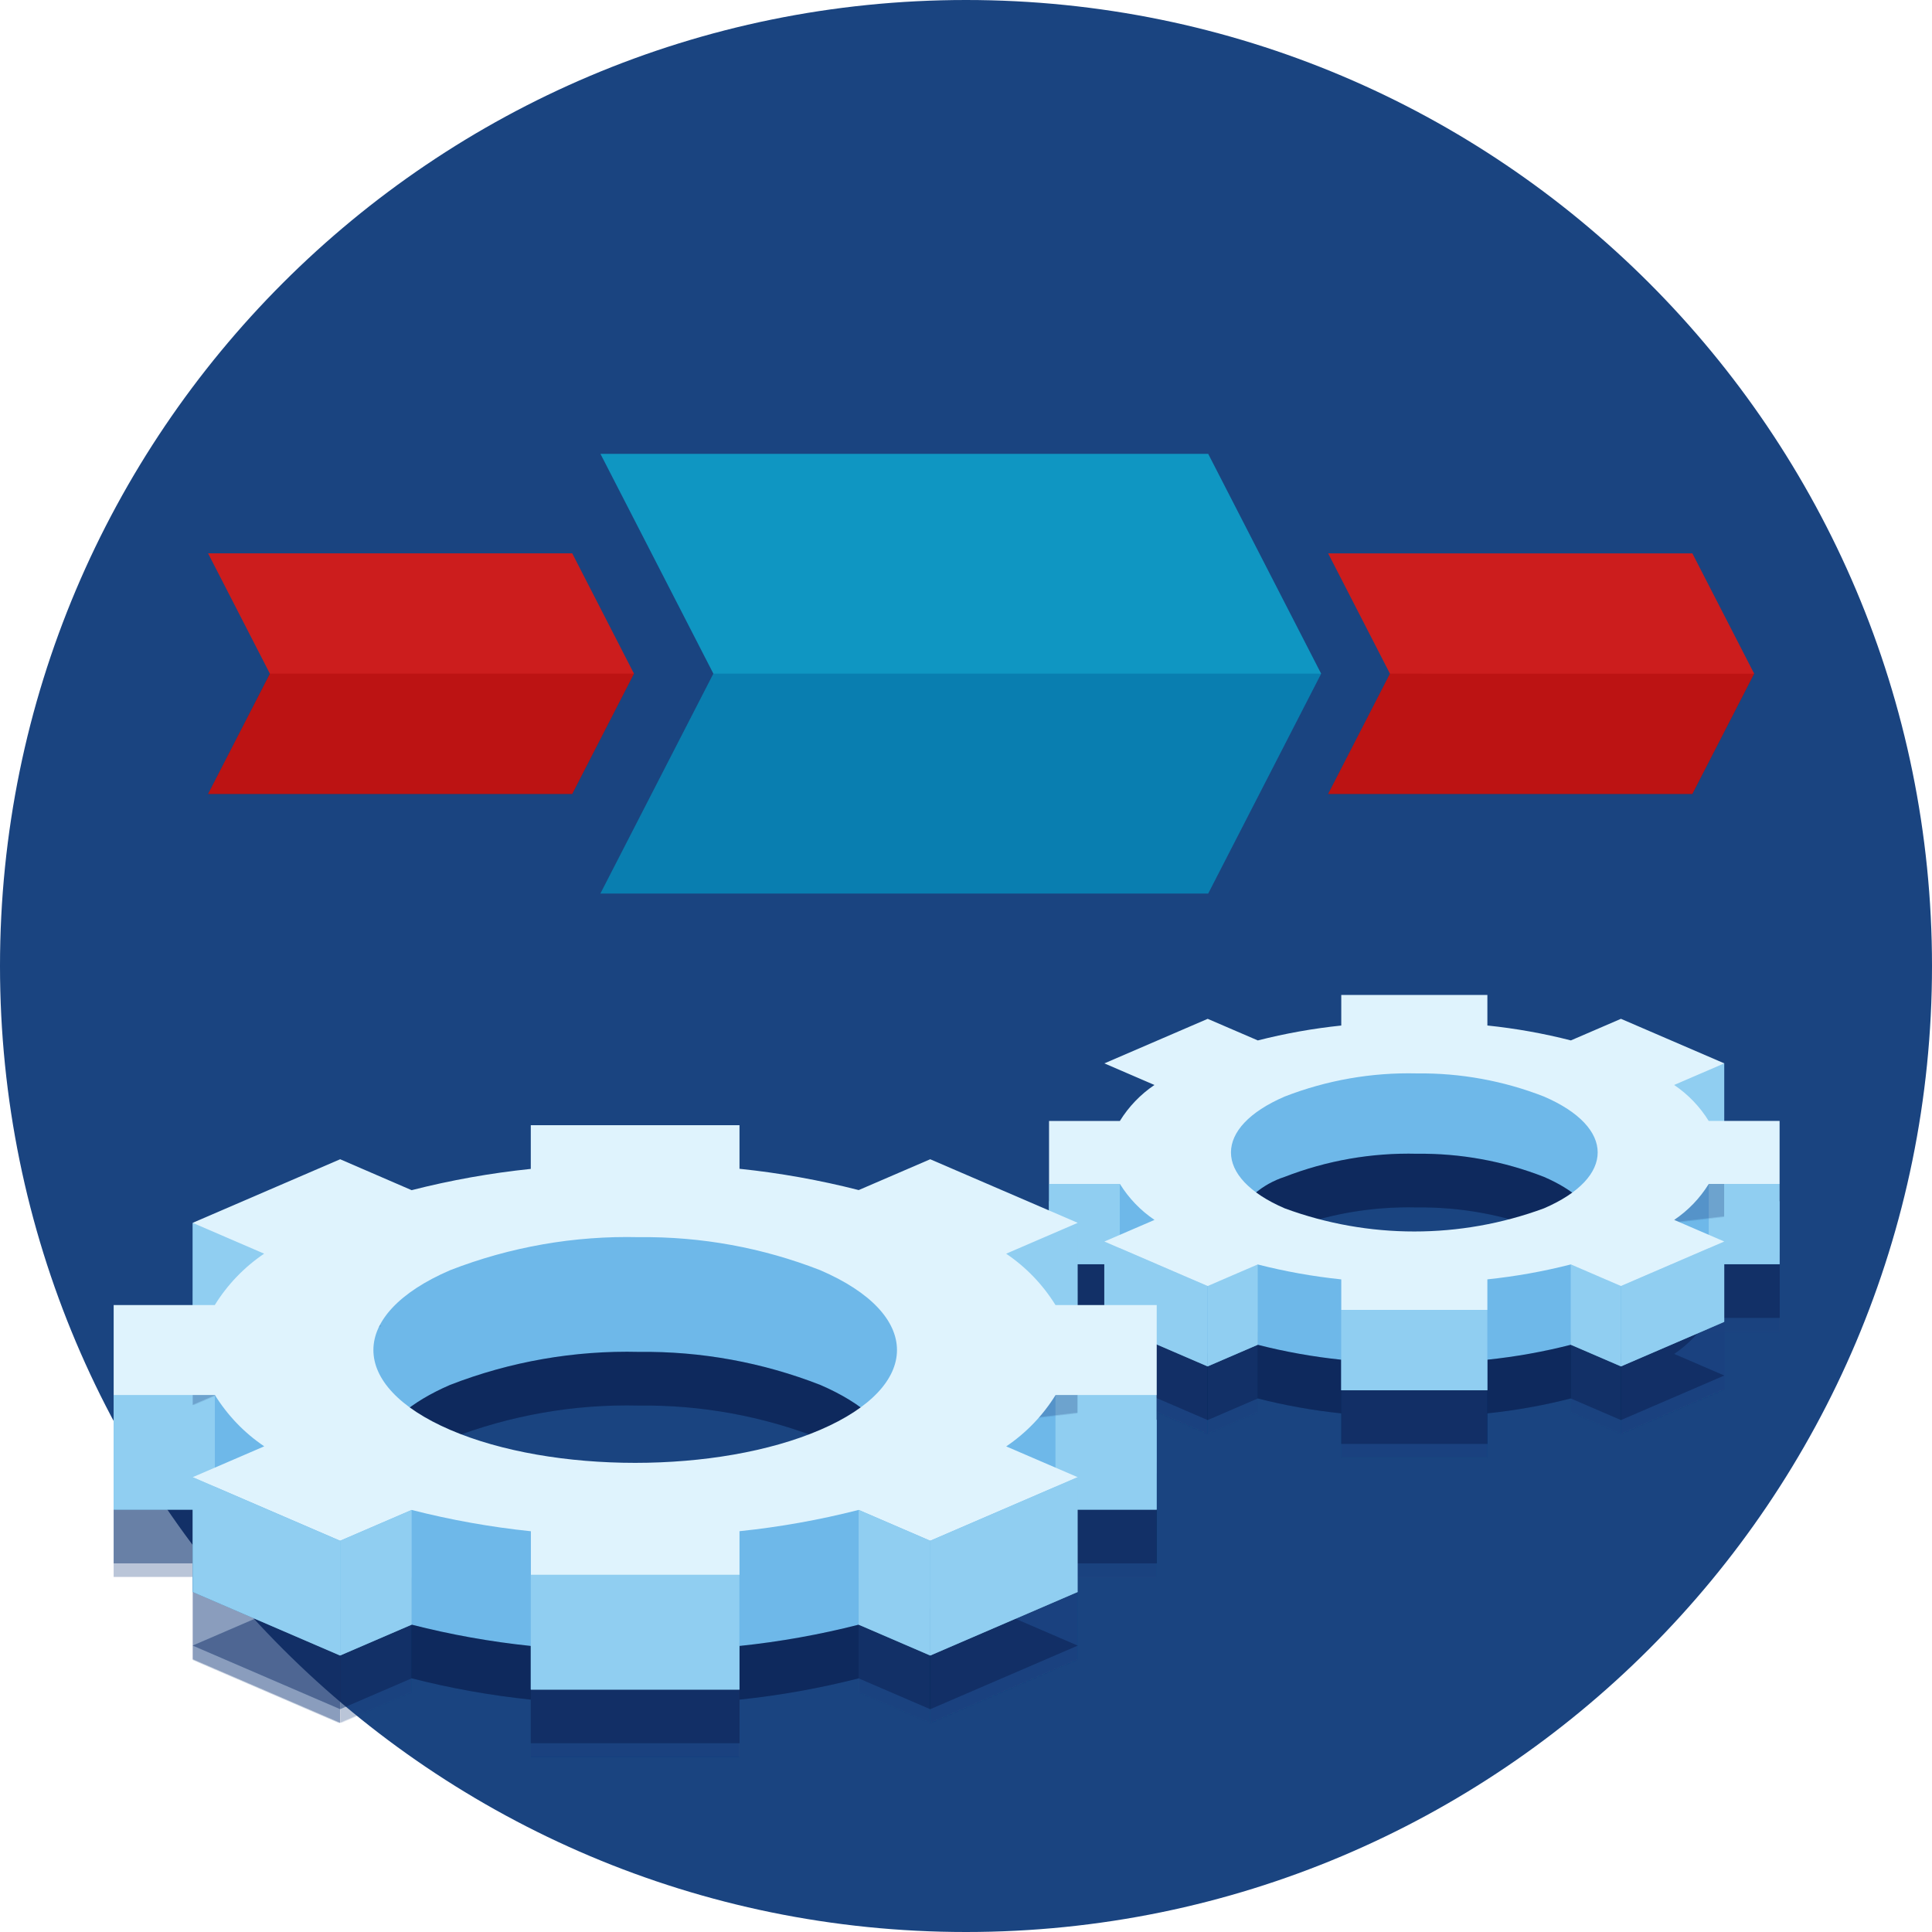
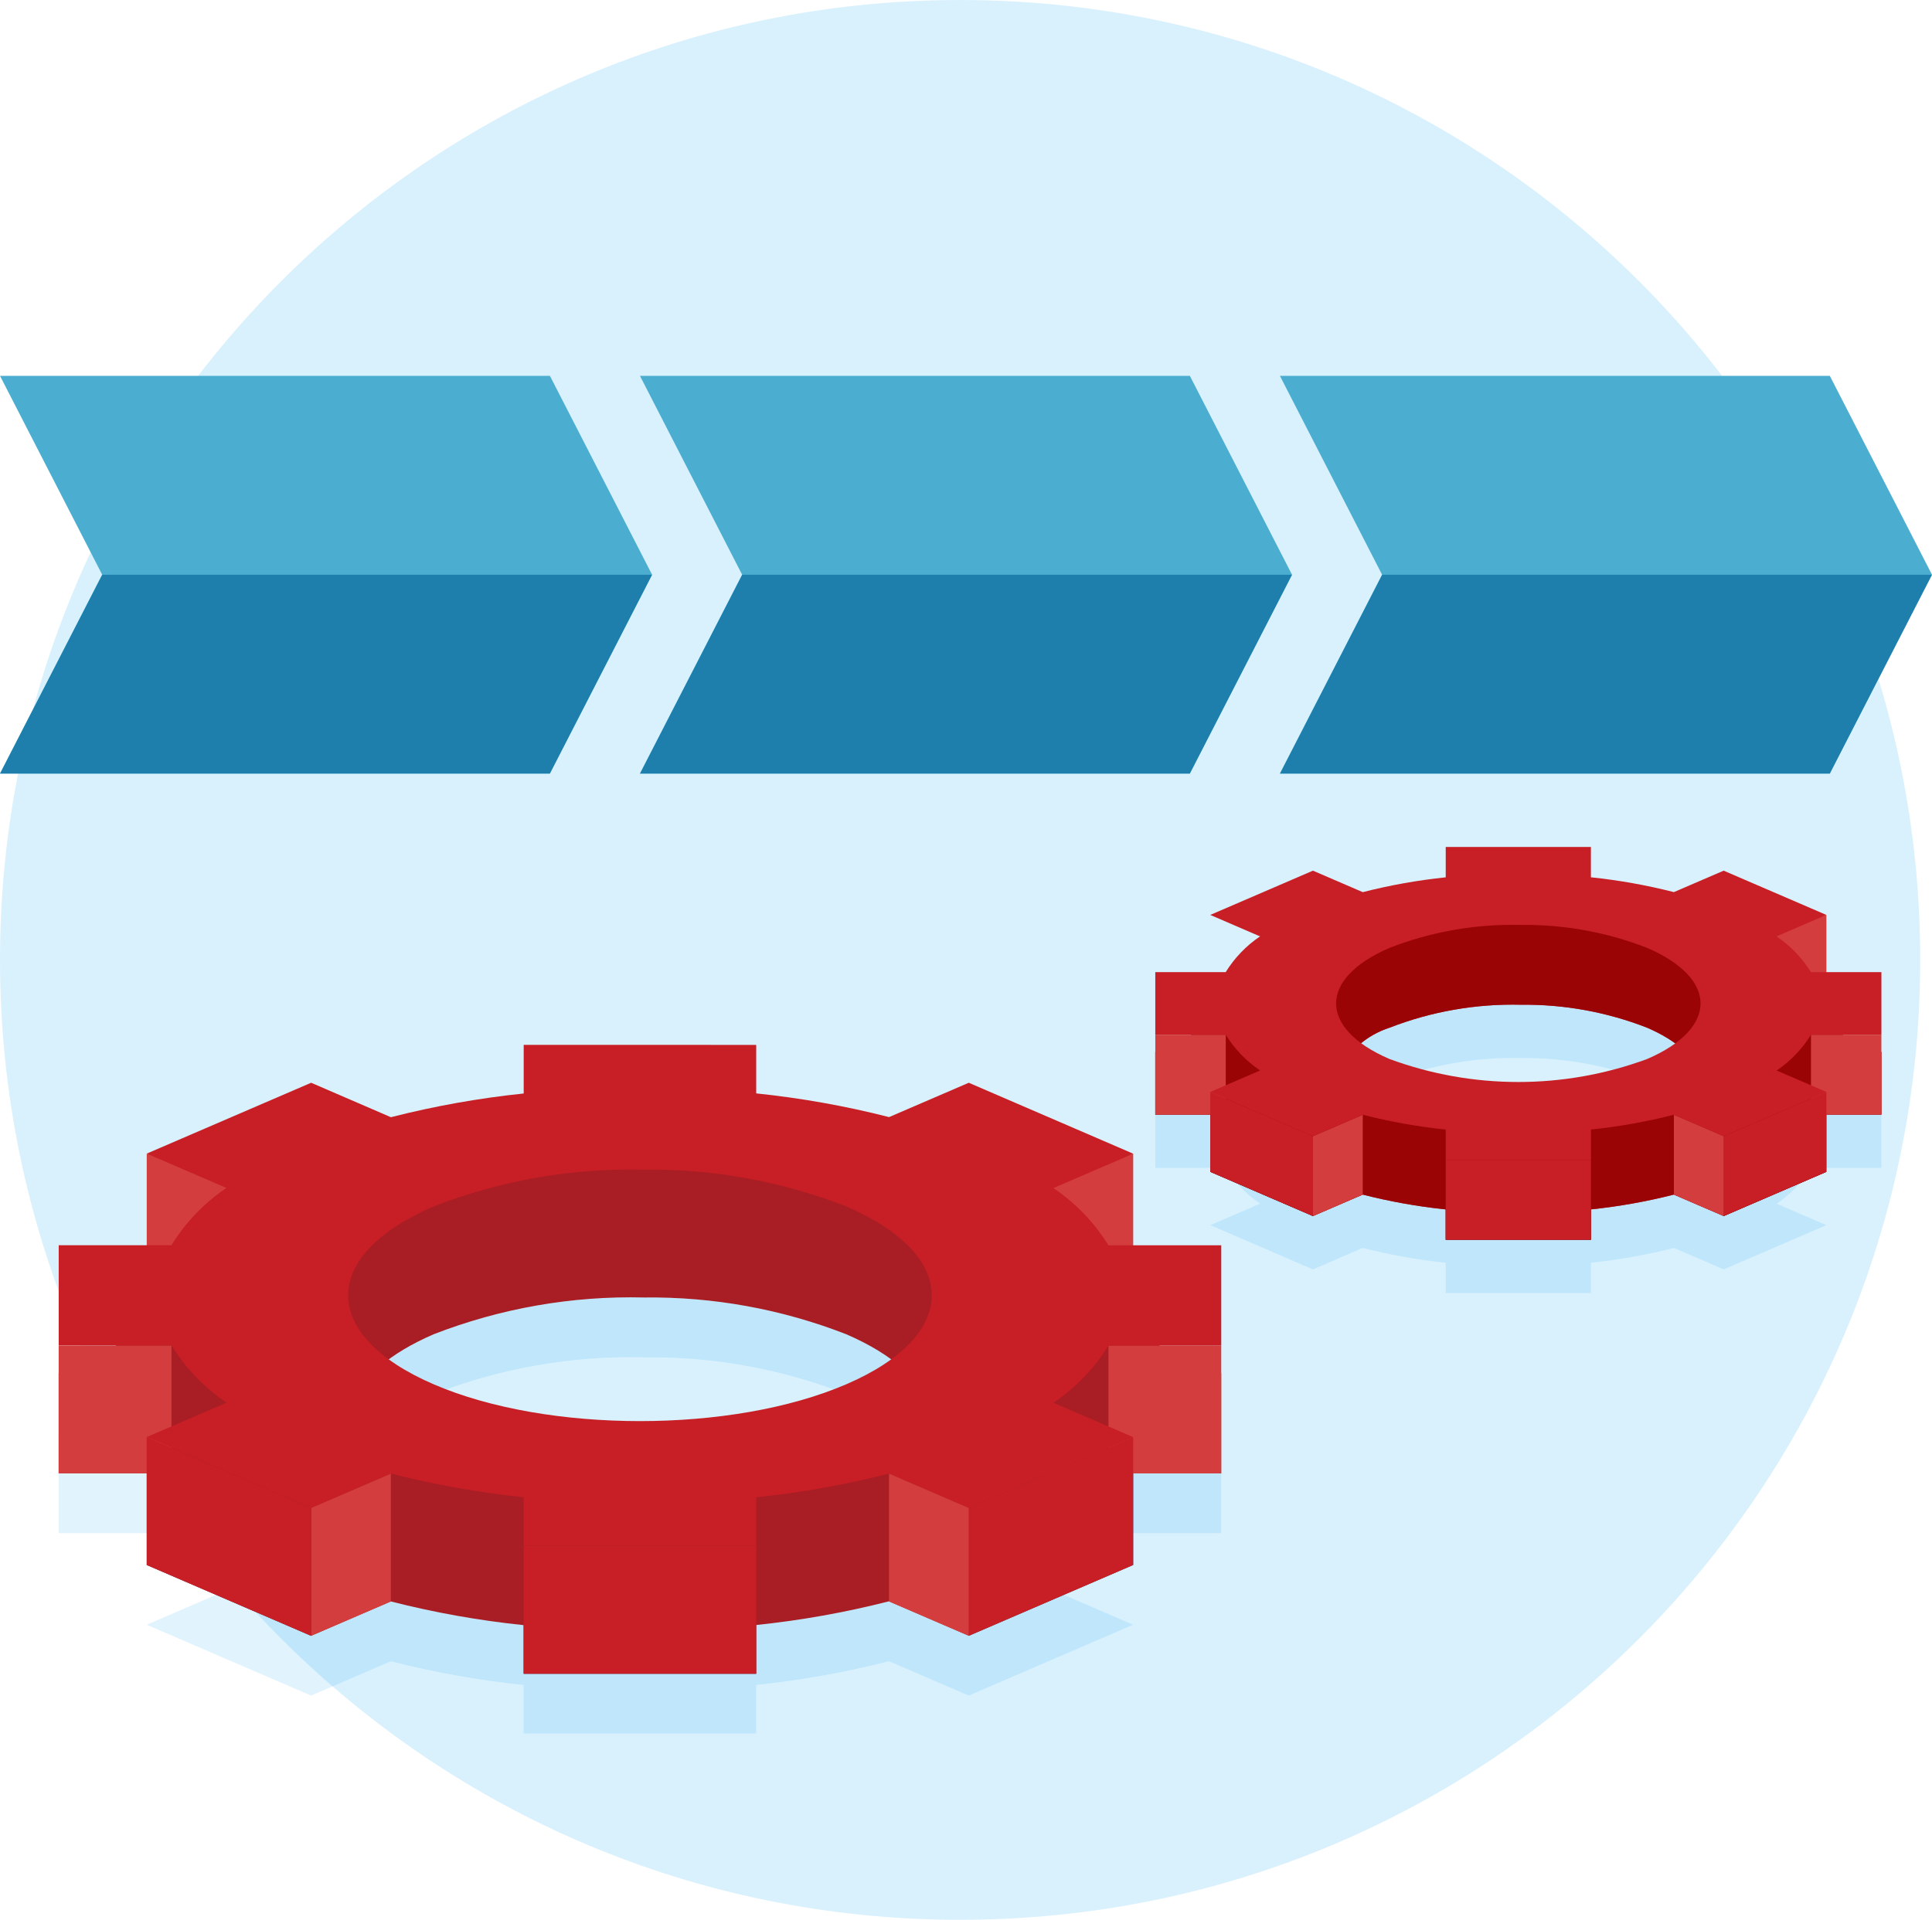
- <svg xmlns="http://www.w3.org/2000/svg" width="102.972" height="102.972" viewBox="0 0 102.972 102.972">
-   <defs>
-     <filter id="path4212" x="86.393" y="66.171" width="5.507" height="10.256" filterUnits="userSpaceOnUse">
-       <feOffset dy="3.6" input="SourceAlpha" />
-       <feGaussianBlur result="blur" />
-       <feFlood flood-color="#1a4480" flood-opacity="0.302" />
-       <feComposite operator="in" in2="blur" />
-       <feComposite in="SourceGraphic" />
-     </filter>
-     <filter id="path4218" x="58.86" y="66.171" width="5.507" height="10.256" filterUnits="userSpaceOnUse">
-       <feOffset dy="3.6" input="SourceAlpha" />
-       <feGaussianBlur result="blur-2" />
-       <feFlood flood-color="#1a4480" flood-opacity="0.302" />
-       <feComposite operator="in" in2="blur-2" />
-       <feComposite in="SourceGraphic" />
-     </filter>
-     <filter id="path4220" x="71.486" y="69.816" width="7.787" height="7.882" filterUnits="userSpaceOnUse">
-       <feOffset dy="3.6" input="SourceAlpha" />
-       <feGaussianBlur result="blur-3" />
-       <feFlood flood-color="#1a4480" flood-opacity="0.302" />
-       <feComposite operator="in" in2="blur-3" />
-       <feComposite in="SourceGraphic" />
-     </filter>
-     <filter id="path4342" x="49.578" y="78.733" width="7.862" height="13.103" filterUnits="userSpaceOnUse">
-       <feOffset dy="3.6" input="SourceAlpha" />
-       <feGaussianBlur result="blur-4" />
-       <feFlood flood-color="#1a4480" flood-opacity="0.302" />
-       <feComposite operator="in" in2="blur-4" />
-       <feComposite in="SourceGraphic" />
-     </filter>
-     <filter id="path4348" x="10.268" y="78.733" width="7.862" height="13.103" filterUnits="userSpaceOnUse">
-       <feOffset dy="3.6" input="SourceAlpha" />
-       <feGaussianBlur result="blur-5" />
-       <feFlood flood-color="#1a4480" flood-opacity="0.302" />
-       <feComposite operator="in" in2="blur-5" />
-       <feComposite in="SourceGraphic" />
-     </filter>
-     <filter id="path4356" x="28.295" y="83.937" width="11.119" height="9.714" filterUnits="userSpaceOnUse">
-       <feOffset dy="3.6" input="SourceAlpha" />
-       <feGaussianBlur result="blur-6" />
-       <feFlood flood-color="#1a4480" flood-opacity="0.302" />
-       <feComposite operator="in" in2="blur-6" />
-       <feComposite in="SourceGraphic" />
-     </filter>
-     <filter id="path4204" x="91.073" y="63.101" width="3.775" height="7.882" filterUnits="userSpaceOnUse">
-       <feOffset dy="3.6" input="SourceAlpha" />
-       <feGaussianBlur result="blur-7" />
-       <feFlood flood-color="#1a4480" flood-opacity="0.302" />
-       <feComposite operator="in" in2="blur-7" />
-       <feComposite in="SourceGraphic" />
-     </filter>
-     <filter id="path4208" x="86.656" y="56.675" width="5.244" height="8.643" filterUnits="userSpaceOnUse">
-       <feOffset dy="3.6" input="SourceAlpha" />
-       <feGaussianBlur result="blur-8" />
-       <feFlood flood-color="#1a4480" flood-opacity="0.302" />
-       <feComposite operator="in" in2="blur-8" />
-       <feComposite in="SourceGraphic" />
-     </filter>
-     <filter id="path4212-2" x="86.393" y="66.171" width="5.507" height="10.256" filterUnits="userSpaceOnUse">
-       <feOffset dy="3.6" input="SourceAlpha" />
-       <feGaussianBlur result="blur-9" />
-       <feFlood flood-color="#1a4480" flood-opacity="0.302" />
-       <feComposite operator="in" in2="blur-9" />
-       <feComposite in="SourceGraphic" />
-     </filter>
-     <filter id="path4214" x="83.721" y="67.392" width="2.672" height="9.034" filterUnits="userSpaceOnUse">
-       <feOffset dy="3.6" input="SourceAlpha" />
-       <feGaussianBlur result="blur-10" />
-       <feFlood flood-color="#1a4480" flood-opacity="0.302" />
-       <feComposite operator="in" in2="blur-10" />
-       <feComposite in="SourceGraphic" />
-     </filter>
-     <filter id="path4202" x="55.912" y="63.101" width="3.778" height="7.882" filterUnits="userSpaceOnUse">
-       <feOffset dy="3.6" input="SourceAlpha" />
-       <feGaussianBlur result="blur-11" />
-       <feFlood flood-color="#1a4480" flood-opacity="0.302" />
-       <feComposite operator="in" in2="blur-11" />
-       <feComposite in="SourceGraphic" />
-     </filter>
-     <filter id="path4216" x="64.367" y="67.394" width="2.669" height="9.033" filterUnits="userSpaceOnUse">
-       <feOffset dy="3.6" input="SourceAlpha" />
-       <feGaussianBlur result="blur-12" />
-       <feFlood flood-color="#1a4480" flood-opacity="0.302" />
-       <feComposite operator="in" in2="blur-12" />
-       <feComposite in="SourceGraphic" />
-     </filter>
-     <filter id="path4218-2" x="58.86" y="66.171" width="5.507" height="10.256" filterUnits="userSpaceOnUse">
-       <feOffset dy="3.6" input="SourceAlpha" />
-       <feGaussianBlur result="blur-13" />
-       <feFlood flood-color="#1a4480" flood-opacity="0.302" />
-       <feComposite operator="in" in2="blur-13" />
-       <feComposite in="SourceGraphic" />
-     </filter>
-     <filter id="path4220-2" x="71.486" y="69.816" width="7.787" height="7.882" filterUnits="userSpaceOnUse">
-       <feOffset dy="3.6" input="SourceAlpha" />
-       <feGaussianBlur result="blur-14" />
-       <feFlood flood-color="#1a4480" flood-opacity="0.302" />
-       <feComposite operator="in" in2="blur-14" />
-       <feComposite in="SourceGraphic" />
-     </filter>
-     <filter id="path4338" x="6.058" y="74.351" width="5.395" height="9.714" filterUnits="userSpaceOnUse">
-       <feOffset dy="3.6" input="SourceAlpha" />
-       <feGaussianBlur result="blur-15" />
-       <feFlood flood-color="#1a4480" flood-opacity="0.302" />
-       <feComposite operator="in" in2="blur-15" />
-       <feComposite in="SourceGraphic" />
-     </filter>
-     <filter id="path4340" x="56.26" y="74.351" width="5.39" height="9.714" filterUnits="userSpaceOnUse">
-       <feOffset dy="3.6" input="SourceAlpha" />
-       <feGaussianBlur result="blur-16" />
-       <feFlood flood-color="#1a4480" flood-opacity="0.302" />
-       <feComposite operator="in" in2="blur-16" />
-       <feComposite in="SourceGraphic" />
-     </filter>
-     <filter id="path4358" x="10.268" y="65.175" width="10.067" height="9.715" filterUnits="userSpaceOnUse">
-       <feOffset dy="3.6" input="SourceAlpha" />
-       <feGaussianBlur result="blur-17" />
-       <feFlood flood-color="#1a4480" flood-opacity="0.302" />
-       <feComposite operator="in" in2="blur-17" />
-       <feComposite in="SourceGraphic" />
-     </filter>
-     <filter id="path4360" x="49.954" y="65.175" width="7.487" height="10.8" filterUnits="userSpaceOnUse">
-       <feOffset dy="3.6" input="SourceAlpha" />
-       <feGaussianBlur result="blur-18" />
-       <feFlood flood-color="#1a4480" flood-opacity="0.302" />
-       <feComposite operator="in" in2="blur-18" />
-       <feComposite in="SourceGraphic" />
-     </filter>
-     <filter id="path4342-2" x="49.578" y="78.733" width="7.862" height="13.103" filterUnits="userSpaceOnUse">
-       <feOffset dy="3.6" input="SourceAlpha" />
-       <feGaussianBlur result="blur-19" />
-       <feFlood flood-color="#1a4480" flood-opacity="0.302" />
-       <feComposite operator="in" in2="blur-19" />
-       <feComposite in="SourceGraphic" />
-     </filter>
-     <filter id="path4344" x="45.764" y="80.477" width="3.815" height="11.359" filterUnits="userSpaceOnUse">
-       <feOffset dy="3.6" input="SourceAlpha" />
-       <feGaussianBlur result="blur-20" />
-       <feFlood flood-color="#1a4480" flood-opacity="0.302" />
-       <feComposite operator="in" in2="blur-20" />
-       <feComposite in="SourceGraphic" />
-     </filter>
-     <filter id="path4346" x="18.13" y="80.479" width="3.812" height="11.357" filterUnits="userSpaceOnUse">
-       <feOffset dy="3.6" input="SourceAlpha" />
-       <feGaussianBlur result="blur-21" />
-       <feFlood flood-color="#1a4480" flood-opacity="0.302" />
-       <feComposite operator="in" in2="blur-21" />
-       <feComposite in="SourceGraphic" />
-     </filter>
-     <filter id="path4348-2" x="10.268" y="78.733" width="7.862" height="13.103" filterUnits="userSpaceOnUse">
-       <feOffset dy="3.6" input="SourceAlpha" />
-       <feGaussianBlur result="blur-22" />
-       <feFlood flood-color="#1a4480" flood-opacity="0.302" />
-       <feComposite operator="in" in2="blur-22" />
-       <feComposite in="SourceGraphic" />
-     </filter>
-     <filter id="path4356-2" x="28.295" y="83.937" width="11.119" height="9.714" filterUnits="userSpaceOnUse">
-       <feOffset dy="3.6" input="SourceAlpha" />
-       <feGaussianBlur result="blur-23" />
-       <feFlood flood-color="#1a4480" flood-opacity="0.302" />
-       <feComposite operator="in" in2="blur-23" />
-       <feComposite in="SourceGraphic" />
-     </filter>
-   </defs>
-   <g id="Group_2135" data-name="Group 2135" transform="translate(-7.444 -4.499)">
-     <g id="Circles" transform="translate(7.444 4.499)">
-       <circle id="Ellipse_371" data-name="Ellipse 371" cx="51.486" cy="51.486" r="51.486" fill="#1a4480" />
+ <svg xmlns="http://www.w3.org/2000/svg" width="115.508" height="114.805" viewBox="0 0 115.508 114.805">
+   <g id="Group_4459" data-name="Group 4459" transform="translate(-219)">
+     <circle id="Ellipse_707" data-name="Ellipse 707" cx="57.402" cy="57.402" r="57.402" transform="translate(219)" fill="#d9f1fd" />
+     <path id="path4212" d="M-86.443,80.913v4.774l-6.14,2.646V83.559Z" transform="translate(414.638 -15.614)" fill="#1a4480" />
+     <path id="path4218" d="M-127.231,80.913v4.774l6.139,2.646V83.559Z" transform="translate(418.59 -15.614)" fill="#1a4480" />
+     <path id="path4220" d="M-111.342,85.5v4.774h8.682V85.5Z" transform="translate(416.778 -16.137)" fill="#1a4480" />
+     <path id="path4342" d="M-133.7,104.211v7.645l-9.83,4.237v-7.644Z" transform="translate(420.449 -18.272)" fill="#1a4480" />
+     <path id="path4348" d="M-199.005,104.211v7.645l9.829,4.237v-7.644Z" transform="translate(426.777 -18.272)" fill="#1a4480" />
+     <path id="path4356" d="M-173.565,111.556V119.2h13.9v-7.644Z" transform="translate(423.875 -19.11)" fill="#1a4480" />
+     <g id="path4200" transform="translate(288.071 53.289)">
+       <g id="Group_4452" data-name="Group 4452" transform="translate(0 3.189)" opacity="0.8" style="mix-blend-mode: multiply;isolation: isolate">
+         <path id="Path_11362" data-name="Path 11362" d="M-109.836,70.957l-7.667,1.468-3.62,2.252-.393-.169-6.139,2.647,1.27.548-2.421,1.254v1.619h-2.137V84.32h4.213a7.062,7.062,0,0,0,2.054,2.137l-2.979,1.285,6.139,2.646,2.977-1.283a34.4,34.4,0,0,0,4.961.886V91.8h8.682V89.989a34.507,34.507,0,0,0,4.959-.885l2.979,1.284,6.14-2.646-2.976-1.283A7.07,7.07,0,0,0-91.74,84.32h4.209V80.576h-2.327l.074-2.794-1.478-.437.444-.19L-95.9,74.963l-.764-.777Zm.757,6.794a20.089,20.089,0,0,1,7.545,1.375c1.774.766,2.879,1.774,3.129,2.851l-1.407-.525A40.121,40.121,0,0,1-104.43,83.8h-6.585l-6.193-1.542-2.783-.532a5.227,5.227,0,0,1,3.049-2.6A20.323,20.323,0,0,1-109.078,77.751Z" transform="translate(130.942 -70.957)" fill="#d9f1fd" />
+       </g>
+       <g id="Group_4453" data-name="Group 4453">
+         <path id="Path_11363" data-name="Path 11363" d="M-109.836,67.357l-7.667,1.468-3.62,2.252-.393-.169-6.139,2.647,1.27.548-2.421,1.254v1.619h-2.137V80.72h4.213a7.062,7.062,0,0,0,2.054,2.137l-2.979,1.285,6.139,2.646,2.977-1.283a34.4,34.4,0,0,0,4.961.886V88.2h8.682V86.389a34.5,34.5,0,0,0,4.959-.885l2.979,1.284,6.14-2.646-2.976-1.283A7.07,7.07,0,0,0-91.74,80.72h4.209V76.976h-2.327l.074-2.794-1.478-.437.444-.19L-95.9,71.363l-.764-.777Zm.757,6.794a20.089,20.089,0,0,1,7.545,1.375c1.774.766,2.879,1.774,3.129,2.851l-1.407-.525A40.121,40.121,0,0,1-104.43,80.2h-6.585l-6.193-1.542-2.783-.532a5.228,5.228,0,0,1,3.049-2.6A20.323,20.323,0,0,1-109.078,74.151Z" transform="translate(130.942 -67.357)" fill="#c71f25" />
+       </g>
    </g>
-     <g id="Layer_5" data-name="Layer 5" transform="translate(13.502 28.686)">
-       <g transform="matrix(1, 0, 0, 1, -6.06, -24.19)" filter="url(#path4212)">
-         <path id="path4212-3" data-name="path4212" d="M121.673,87.773v4.281l-5.507,2.374V90.147Z" transform="translate(-29.77 -21.6)" fill="#1a4480" />
+     <path id="path4200-2" data-name="path4200" d="M-109.836,67.357l-7.667,1.468-3.62,2.252-.393-.169-6.139,2.647,1.27.548-2.421,1.254v1.619h-2.137V80.72h4.213a7.062,7.062,0,0,0,2.054,2.137l-2.979,1.285,6.139,2.646,2.977-1.283a34.4,34.4,0,0,0,4.961.886V88.2h8.682V86.389a34.5,34.5,0,0,0,4.959-.885l2.979,1.284,6.14-2.646-2.976-1.283A7.07,7.07,0,0,0-91.74,80.72h4.209V76.976h-2.327l.074-2.794-1.478-.437.444-.19L-95.9,71.363l-.764-.777Zm.757,6.794a20.089,20.089,0,0,1,7.545,1.375c1.774.766,2.879,1.774,3.129,2.851l-1.407-.525A40.121,40.121,0,0,1-104.43,80.2h-6.585l-6.193-1.542-2.783-.532a5.228,5.228,0,0,1,3.049-2.6A20.323,20.323,0,0,1-109.078,74.151Z" transform="translate(419.013 -14.068)" fill="#c71f25" style="mix-blend-mode: multiply;isolation: isolate" />
+     <path id="path4204" d="M-82.484,77.051v4.774h-4.209V77.051Z" transform="translate(413.966 -15.174)" fill="#d33d3d" />
+     <path id="path4208" d="M-86.406,68.964v5.1l-4.47.526-1.376-3.817Z" transform="translate(414.6 -14.251)" fill="#d33d3d" />
+     <path id="path4212-2" data-name="path4212" d="M-86.443,80.913v4.774l-6.14,2.646V83.559Z" transform="translate(414.638 -15.614)" fill="#c71f25" />
+     <path id="path4214" d="M-95.945,82.451v4.774l2.979,1.284V83.735Z" transform="translate(415.021 -15.79)" fill="#d33d3d" />
+     <path id="path4202" d="M-130.942,77.051v4.774h4.213V77.051Z" transform="translate(419.013 -15.174)" fill="#d33d3d" />
+     <path id="path4216" d="M-117.325,82.452v4.774l-2.977,1.283V83.735Z" transform="translate(417.8 -15.79)" fill="#d33d3d" />
+     <path id="path4218-2" data-name="path4218" d="M-127.231,80.913v4.774l6.139,2.646V83.559Z" transform="translate(418.59 -15.614)" fill="#c71f25" />
+     <path id="path4220-2" data-name="path4220" d="M-111.342,85.5v4.774h8.682V85.5Z" transform="translate(416.778 -16.137)" fill="#c71f25" />
+     <path id="path4210" d="M-113.578,64.376v1.816a34.358,34.358,0,0,0-4.959.886l-2.979-1.285-6.139,2.647,2.976,1.283a7.064,7.064,0,0,0-2.055,2.139h-4.208v3.743h4.213a7.062,7.062,0,0,0,2.054,2.137l-2.979,1.285,6.139,2.646,2.977-1.283a34.4,34.4,0,0,0,4.961.886V83.09h8.682V81.274a34.5,34.5,0,0,0,4.959-.885l2.979,1.284,6.14-2.646-2.976-1.283a7.07,7.07,0,0,0,2.054-2.139h4.209V71.862h-4.213A7.058,7.058,0,0,0-93.8,69.724l2.979-1.284-6.14-2.647-2.976,1.283a34.54,34.54,0,0,0-4.961-.886V64.376Zm4.5,4.661a20.089,20.089,0,0,1,7.545,1.375c4.254,1.835,4.254,4.809,0,6.643a22.254,22.254,0,0,1-15.408,0c-4.255-1.834-4.255-4.808,0-6.643A20.323,20.323,0,0,1-109.078,69.037Z" transform="translate(419.013 -13.728)" fill="#c71f25" />
+     <g id="path4180" transform="translate(222.508 66.711)">
+       <g id="Group_4454" data-name="Group 4454" transform="translate(0 3.577)" opacity="0.8" style="mix-blend-mode: multiply;isolation: isolate">
+         <path id="Path_11364" data-name="Path 11364" d="M-171.152,86.544l-12.275,2.349-5.8,3.607-.629-.271-9.829,4.237,2.034.877-3.877,2.008v2.593h-3.421v5.993h6.745a11.3,11.3,0,0,0,3.289,3.422l-4.77,2.056,9.829,4.237,4.765-2.054a55.066,55.066,0,0,0,7.943,1.418v2.906h13.9v-2.909a55.038,55.038,0,0,0,7.94-1.418l4.769,2.056,9.83-4.237-4.765-2.054a11.3,11.3,0,0,0,3.29-3.424h6.739v-5.993h-3.726l.117-4.473-2.365-.7.71-.307-8.138-3.508-1.223-1.244Zm1.213,10.878a32.158,32.158,0,0,1,12.081,2.2c2.84,1.227,4.61,2.839,5.011,4.564l-2.253-.841s-6.61,3.76-7.4,3.76h-10.543l-9.914-2.467-4.456-.851c.563-1.576,2.272-3.034,4.882-4.165A32.537,32.537,0,0,1-169.939,97.422Z" transform="translate(204.947 -86.544)" fill="#d9f1fd" />
      </g>
-       <g transform="matrix(1, 0, 0, 1, -6.06, -24.19)" filter="url(#path4218)">
-         <path id="path4218-3" data-name="path4218" d="M81.518,87.773v4.281l5.507,2.374V90.147Z" transform="translate(-22.66 -21.6)" fill="#1a4480" />
+       <g id="Group_4455" data-name="Group 4455">
+         <path id="Path_11365" data-name="Path 11365" d="M-171.152,82.507l-12.275,2.349-5.8,3.607-.629-.271-9.829,4.237,2.034.877-3.877,2.008v2.593h-3.421V103.9h6.745a11.3,11.3,0,0,0,3.289,3.422l-4.77,2.056,9.829,4.237,4.765-2.054a55.066,55.066,0,0,0,7.943,1.418v2.9h13.9v-2.908a55.159,55.159,0,0,0,7.94-1.417l4.769,2.056,9.83-4.237-4.765-2.054a11.3,11.3,0,0,0,3.29-3.424h6.739V97.908h-3.726l.117-4.473-2.365-.7.71-.307-8.138-3.508-1.223-1.244Zm1.213,10.878a32.157,32.157,0,0,1,12.081,2.2c2.84,1.227,4.61,2.839,5.011,4.564l-2.253-.842s-6.61,3.761-7.4,3.761h-10.543l-9.914-2.468-4.456-.85c.563-1.576,2.272-3.035,4.882-4.165A32.537,32.537,0,0,1-169.939,93.385Z" transform="translate(204.947 -82.507)" fill="#d9f1fd" />
      </g>
-       <g transform="matrix(1, 0, 0, 1, -6.06, -24.19)" filter="url(#path4220)">
-         <path id="path4220-3" data-name="path4220" d="M97.407,92.36v4.282h7.787V92.36Z" transform="translate(-25.92 -22.54)" fill="#1a4480" />
-       </g>
-       <g transform="matrix(1, 0, 0, 1, -6.06, -24.19)" filter="url(#path4342)">
-         <path id="path4342-3" data-name="path4342" d="M77.7,103.582V109.7l-7.862,3.389v-6.114Z" transform="translate(-20.26 -24.85)" fill="#1a4480" />
-       </g>
-       <g transform="matrix(1, 0, 0, 1, -6.06, -24.19)" filter="url(#path4348)">
-         <path id="path4348-3" data-name="path4348" d="M20.366,103.582V109.7l7.862,3.389v-6.114Z" transform="translate(-10.1 -24.85)" fill="#1a4480" />
-       </g>
-       <g transform="matrix(1, 0, 0, 1, -6.06, -24.19)" filter="url(#path4356)">
-         <path id="path4356-3" data-name="path4356" d="M43.052,110.131v6.114H54.171v-6.114Z" transform="translate(-14.76 -26.19)" fill="#1a4480" />
-       </g>
-       <g id="path4200" transform="translate(49.854 31.212)">
-         <g id="Group_2124" data-name="Group 2124" transform="translate(0 2.861)" opacity="0.3" style="mix-blend-mode: multiply;isolation: isolate">
-           <path id="Path_3197" data-name="Path 3197" d="M96.738,77.817l-6.876,1.316-3.248,2.021L86.263,81l-5.507,2.374,1.139.491-2.172,1.125v1.453H77.807V89.8h3.778a6.33,6.33,0,0,0,1.843,1.917L80.756,92.87l5.507,2.374,2.669-1.151a30.853,30.853,0,0,0,4.45.795v1.627h7.787V94.887a30.838,30.838,0,0,0,4.447-.795l2.672,1.152,5.507-2.374-2.669-1.151a6.322,6.322,0,0,0,1.843-1.918h3.775V86.444h-2.087l.065-2.505-1.325-.392.4-.172-4.559-1.965-.685-.7Zm.68,6.094a18.011,18.011,0,0,1,6.767,1.233c1.592.687,2.583,1.591,2.807,2.556l-1.262-.47a35.926,35.926,0,0,1-4.143,2.106H95.68l-5.554-1.382-2.5-.477a4.689,4.689,0,0,1,2.735-2.333A18.23,18.23,0,0,1,97.418,83.911Z" transform="translate(-77.807 -77.817)" fill="#1a4480" />
-         </g>
-         <g id="Group_2125" data-name="Group 2125">
-           <path id="Path_3198" data-name="Path 3198" d="M96.738,74.217l-6.876,1.316-3.248,2.021-.352-.152-5.507,2.374,1.139.491-2.172,1.125v1.453H77.807V86.2h3.778a6.33,6.33,0,0,0,1.843,1.917L80.756,89.27l5.507,2.374,2.669-1.151a30.852,30.852,0,0,0,4.45.795v1.627h7.787V91.287a30.837,30.837,0,0,0,4.447-.795l2.672,1.152,5.507-2.374-2.669-1.151a6.322,6.322,0,0,0,1.843-1.918h3.775V82.844h-2.087l.065-2.505-1.325-.392.4-.172-4.559-1.965-.685-.7Zm.68,6.094a18.011,18.011,0,0,1,6.767,1.233c1.592.687,2.583,1.591,2.807,2.556l-1.262-.47a35.926,35.926,0,0,1-4.143,2.106H95.68l-5.554-1.382-2.5-.477a4.689,4.689,0,0,1,2.735-2.333A18.23,18.23,0,0,1,97.418,80.311Z" transform="translate(-77.807 -74.217)" fill="#90cef1" />
-         </g>
-       </g>
-       <g id="path4200-2" data-name="path4200" transform="translate(49.854 31.212)" style="mix-blend-mode: multiply;isolation: isolate">
-         <g id="Group_2126" data-name="Group 2126" transform="translate(0 2.861)" opacity="0.3" style="mix-blend-mode: multiply;isolation: isolate">
-           <path id="Path_3199" data-name="Path 3199" d="M96.738,77.817l-6.876,1.316-3.248,2.021L86.263,81l-5.507,2.374,1.139.491-2.172,1.125v1.453H77.807V89.8h3.778a6.33,6.33,0,0,0,1.843,1.917L80.756,92.87l5.507,2.374,2.669-1.151a30.853,30.853,0,0,0,4.45.795v1.627h7.787V94.887a30.838,30.838,0,0,0,4.447-.795l2.672,1.152,5.507-2.374-2.669-1.151a6.322,6.322,0,0,0,1.843-1.918h3.775V86.444h-2.087l.065-2.505-1.325-.392.4-.172-4.559-1.965-.685-.7Zm.68,6.094a18.011,18.011,0,0,1,6.767,1.233c1.592.687,2.583,1.591,2.807,2.556l-1.262-.47a35.926,35.926,0,0,1-4.143,2.106H95.68l-5.554-1.382-2.5-.477a4.689,4.689,0,0,1,2.735-2.333A18.23,18.23,0,0,1,97.418,83.911Z" transform="translate(-77.807 -77.817)" fill="#1a4480" />
-         </g>
-         <g id="Group_2127" data-name="Group 2127">
-           <path id="Path_3200" data-name="Path 3200" d="M96.738,74.217l-6.876,1.316-3.248,2.021-.352-.152-5.507,2.374,1.139.491-2.172,1.125v1.453H77.807V86.2h3.778a6.33,6.33,0,0,0,1.843,1.917L80.756,89.27l5.507,2.374,2.669-1.151a30.852,30.852,0,0,0,4.45.795v1.627h7.787V91.287a30.837,30.837,0,0,0,4.447-.795l2.672,1.152,5.507-2.374-2.669-1.151a6.322,6.322,0,0,0,1.843-1.918h3.775V82.844h-2.087l.065-2.505-1.325-.392.4-.172-4.559-1.965-.685-.7Zm.68,6.094a18.011,18.011,0,0,1,6.767,1.233c1.592.687,2.583,1.591,2.807,2.556l-1.262-.47a35.926,35.926,0,0,1-4.143,2.106H95.68l-5.554-1.382-2.5-.477a4.689,4.689,0,0,1,2.735-2.333A18.23,18.23,0,0,1,97.418,80.311Z" transform="translate(-77.807 -74.217)" fill="#c2e4f7" />
-         </g>
-       </g>
-       <g transform="matrix(1, 0, 0, 1, -6.06, -24.19)" filter="url(#path4204)">
-         <path id="path4204-2" data-name="path4204" d="M125.831,83.91v4.282h-3.775V83.91Z" transform="translate(-30.98 -20.81)" fill="#90cef1" />
-       </g>
-       <g transform="matrix(1, 0, 0, 1, -6.06, -24.19)" filter="url(#path4208)">
-         <path id="path4208-2" data-name="path4208" d="M121.741,75.823v4.571l-4.009.471L116.5,77.443Z" transform="translate(-29.84 -19.15)" fill="#90cef1" />
-       </g>
-       <g transform="matrix(1, 0, 0, 1, -6.06, -24.19)" filter="url(#path4212-2)">
-         <path id="path4212-4" data-name="path4212" d="M121.673,87.773v4.281l-5.507,2.374V90.147Z" transform="translate(-29.77 -21.6)" fill="#90cef1" />
-       </g>
-       <g transform="matrix(1, 0, 0, 1, -6.06, -24.19)" filter="url(#path4214)">
-         <path id="path4214-2" data-name="path4214" d="M112.8,89.31v4.282l2.672,1.152V90.462Z" transform="translate(-29.08 -21.92)" fill="#90cef1" />
-       </g>
-       <g transform="matrix(1, 0, 0, 1, -6.06, -24.19)" filter="url(#path4202)">
-         <path id="path4202-2" data-name="path4202" d="M77.807,83.91v4.282h3.778V83.91Z" transform="translate(-21.9 -20.81)" fill="#90cef1" />
-       </g>
-       <g transform="matrix(1, 0, 0, 1, -6.06, -24.19)" filter="url(#path4216)">
-         <path id="path4216-2" data-name="path4216" d="M91.117,89.312v4.282l-2.669,1.151V90.463Z" transform="translate(-24.08 -21.92)" fill="#90cef1" />
-       </g>
-       <g transform="matrix(1, 0, 0, 1, -6.06, -24.19)" filter="url(#path4218-2)">
-         <path id="path4218-4" data-name="path4218" d="M81.518,87.773v4.281l5.507,2.374V90.147Z" transform="translate(-22.66 -21.6)" fill="#90cef1" />
-       </g>
-       <g transform="matrix(1, 0, 0, 1, -6.06, -24.19)" filter="url(#path4220-2)">
-         <path id="path4220-4" data-name="path4220" d="M97.407,92.36v4.282h7.787V92.36Z" transform="translate(-25.92 -22.54)" fill="#90cef1" />
-       </g>
-       <g id="path4210" transform="translate(49.854 28.843)">
-         <path id="Path_3201" data-name="Path 3201" d="M93.382,71.236v1.629a30.948,30.948,0,0,0-4.447.794l-2.672-1.151-5.507,2.374,2.669,1.151a6.331,6.331,0,0,0-1.843,1.918H77.807v3.357h3.778a6.33,6.33,0,0,0,1.843,1.917l-2.672,1.152,5.507,2.374L88.932,85.6a30.852,30.852,0,0,0,4.45.795v1.627h7.787V86.393a30.837,30.837,0,0,0,4.447-.795l2.672,1.152,5.507-2.374-2.669-1.151a6.322,6.322,0,0,0,1.843-1.918h3.775V77.95h-3.778a6.334,6.334,0,0,0-1.842-1.917l2.672-1.152-5.507-2.374-2.669,1.151a30.854,30.854,0,0,0-4.45-.795V71.236Zm4.037,4.181a18.011,18.011,0,0,1,6.767,1.233c3.817,1.645,3.817,4.312,0,5.958a19.969,19.969,0,0,1-13.82,0c-3.817-1.646-3.817-4.313,0-5.958A18.23,18.23,0,0,1,97.418,75.417Z" transform="translate(-77.807 -71.236)" fill="#dff3fd" />
-       </g>
-       <g id="path4180" transform="translate(0 39.166)">
-         <g id="Group_2128" data-name="Group 2128" transform="translate(0 2.861)" opacity="0.3" style="mix-blend-mode: multiply;isolation: isolate">
-           <path id="Path_3202" data-name="Path 3202" d="M42.1,87.827l-9.818,1.879-4.636,2.885-.5-.218-7.862,3.39,1.627.7-3.1,1.607v2.074H15.068v4.793h5.395a9.048,9.048,0,0,0,2.63,2.737l-3.815,1.645,7.862,3.389,3.812-1.643A43.968,43.968,0,0,0,37.3,112.2v2.323H48.424V112.2a44.272,44.272,0,0,0,6.35-1.134l3.815,1.644,7.862-3.389-3.812-1.643a9.03,9.03,0,0,0,2.632-2.739h5.39v-4.793h-2.98l.094-3.578-1.892-.559.568-.245-6.51-2.807-.977-.995Zm.971,8.7a25.71,25.71,0,0,1,9.662,1.762c2.273.981,3.688,2.271,4.008,3.65l-1.8-.673s-5.287,3.008-5.916,3.008H40.587l-7.93-1.974-3.564-.681c.45-1.26,1.817-2.427,3.9-3.33A26.034,26.034,0,0,1,43.068,96.527Z" transform="translate(-15.068 -87.827)" fill="#1a4480" />
-         </g>
-         <g id="Group_2129" data-name="Group 2129">
-           <path id="Path_3203" data-name="Path 3203" d="M42.1,84.227l-9.818,1.879-4.636,2.885-.5-.218-7.862,3.39,1.627.7-3.1,1.607v2.074H15.068v4.793h5.395a9.048,9.048,0,0,0,2.63,2.737l-3.815,1.645,7.862,3.389,3.812-1.643A43.969,43.969,0,0,0,37.3,108.6v2.323H48.424V108.6a44.273,44.273,0,0,0,6.35-1.134l3.815,1.644,7.862-3.389-3.812-1.643a9.031,9.031,0,0,0,2.632-2.739h5.39V96.545h-2.98l.094-3.578-1.892-.559.568-.245-6.51-2.807-.977-.995Zm.971,8.7a25.71,25.71,0,0,1,9.662,1.762c2.273.981,3.688,2.271,4.008,3.65l-1.8-.673s-5.287,3.008-5.916,3.008H40.587L32.657,98.7l-3.564-.681c.45-1.26,1.817-2.427,3.9-3.33A26.034,26.034,0,0,1,43.068,92.927Z" transform="translate(-15.068 -84.227)" fill="#90cef1" />
-         </g>
-       </g>
-       <g id="path4180-2" data-name="path4180" transform="translate(0 39.166)" style="mix-blend-mode: multiply;isolation: isolate">
-         <g id="Group_2130" data-name="Group 2130" transform="translate(0 2.861)" opacity="0.3" style="mix-blend-mode: multiply;isolation: isolate">
-           <path id="Path_3204" data-name="Path 3204" d="M42.1,87.827l-9.818,1.879-4.636,2.885-.5-.218-7.862,3.39,1.627.7-3.1,1.607v2.074H15.068v4.793h5.395a9.048,9.048,0,0,0,2.63,2.737l-3.815,1.645,7.862,3.389,3.812-1.643A43.968,43.968,0,0,0,37.3,112.2v2.323H48.424V112.2a44.272,44.272,0,0,0,6.35-1.134l3.815,1.644,7.862-3.389-3.812-1.643a9.03,9.03,0,0,0,2.632-2.739h5.39v-4.793h-2.98l.094-3.578-1.892-.559.568-.245-6.51-2.807-.977-.995Zm.971,8.7a25.71,25.71,0,0,1,9.662,1.762c2.273.981,3.688,2.271,4.008,3.65l-1.8-.673s-5.287,3.008-5.916,3.008H40.587l-7.93-1.974-3.564-.681c.45-1.26,1.817-2.427,3.9-3.33A26.034,26.034,0,0,1,43.068,96.527Z" transform="translate(-15.068 -87.827)" fill="#1a4480" />
-         </g>
-         <g id="Group_2131" data-name="Group 2131">
-           <path id="Path_3205" data-name="Path 3205" d="M42.1,84.227l-9.818,1.879-4.636,2.885-.5-.218-7.862,3.39,1.627.7-3.1,1.607v2.074H15.068v4.793h5.395a9.048,9.048,0,0,0,2.63,2.737l-3.815,1.645,7.862,3.389,3.812-1.643A43.969,43.969,0,0,0,37.3,108.6v2.323H48.424V108.6a44.273,44.273,0,0,0,6.35-1.134l3.815,1.644,7.862-3.389-3.812-1.643a9.031,9.031,0,0,0,2.632-2.739h5.39V96.545h-2.98l.094-3.578-1.892-.559.568-.245-6.51-2.807-.977-.995Zm.971,8.7a25.71,25.71,0,0,1,9.662,1.762c2.273.981,3.688,2.271,4.008,3.65l-1.8-.673s-5.287,3.008-5.916,3.008H40.587L32.657,98.7l-3.564-.681c.45-1.26,1.817-2.427,3.9-3.33A26.034,26.034,0,0,1,43.068,92.927Z" transform="translate(-15.068 -84.227)" fill="#c2e4f7" />
-         </g>
-       </g>
-       <g transform="matrix(1, 0, 0, 1, -6.06, -24.19)" filter="url(#path4338)">
-         <path id="path4338-2" data-name="path4338" d="M15.068,98.067v6.114h5.395V98.067Z" transform="translate(-9.01 -23.72)" fill="#90cef1" />
-       </g>
-       <g transform="matrix(1, 0, 0, 1, -6.06, -24.19)" filter="url(#path4340)">
-         <path id="path4340-2" data-name="path4340" d="M83.636,98.067v6.114h-5.39V98.067Z" transform="translate(-21.99 -23.72)" fill="#90cef1" />
-       </g>
-       <g transform="matrix(1, 0, 0, 1, -6.06, -24.19)" filter="url(#path4358)">
-         <path id="path4358-2" data-name="path4358" d="M20.366,86.52v6.115l4.994-2.153L30.433,88.4Z" transform="translate(-10.1 -21.34)" fill="#90cef1" />
-       </g>
-       <g transform="matrix(1, 0, 0, 1, -6.06, -24.19)" filter="url(#path4360)">
-         <path id="path4360-2" data-name="path4360" d="M77.8,86.52v6.527l-5.724.673-1.762-4.887Z" transform="translate(-20.36 -21.34)" fill="#90cef1" />
-       </g>
-       <g id="path4319" transform="translate(0 35.784)">
-         <path id="Path_3206" data-name="Path 3206" d="M37.3,79.971V82.3a44.034,44.034,0,0,0-6.35,1.134L27.14,81.786l-7.862,3.389,3.811,1.643a9.036,9.036,0,0,0-2.631,2.739h-5.39V94.35h5.395a9.048,9.048,0,0,0,2.63,2.737l-3.815,1.645,7.862,3.389,3.812-1.643a44.078,44.078,0,0,0,6.353,1.135v2.323H48.424v-2.326a44.054,44.054,0,0,0,6.35-1.134l3.815,1.645,7.862-3.389L62.639,97.09a9.03,9.03,0,0,0,2.632-2.739h5.39V89.557H65.266a9.048,9.048,0,0,0-2.63-2.737l3.815-1.645-7.862-3.389-3.812,1.643a44.078,44.078,0,0,0-6.353-1.135V79.971Zm5.763,5.968A25.711,25.711,0,0,1,52.73,87.7c5.45,2.349,5.45,6.157,0,8.506s-14.283,2.349-19.732,0S27.549,90.05,33,87.7A26.019,26.019,0,0,1,43.068,85.939Z" transform="translate(-15.068 -79.971)" fill="#dff3fd" />
-       </g>
-       <path id="Path_3207" data-name="Path 3207" d="M115.94,54.439H96.527l3.294-6.412-3.294-6.412H115.94l3.294,6.412Z" transform="translate(-31.798 -36.309)" fill="#cc1d1d" />
-       <g id="Group_2132" data-name="Group 2132" transform="translate(64.729 11.717)" opacity="0.39" style="mix-blend-mode: multiply;isolation: isolate">
-         <path id="Path_3208" data-name="Path 3208" d="M99.821,49.684,96.527,56.1H115.94l3.294-6.412Z" transform="translate(-96.527 -49.684)" fill="#cc1d1d" />
-       </g>
-       <path id="Path_3209" data-name="Path 3209" d="M40.809,54.439H21.4l3.294-6.412L21.4,41.614H40.809L44.1,48.027Z" transform="translate(-16.368 -36.309)" fill="#cc1d1d" />
-       <g id="Group_2133" data-name="Group 2133" transform="translate(5.028 11.717)" opacity="0.39" style="mix-blend-mode: multiply;isolation: isolate">
-         <path id="Path_3210" data-name="Path 3210" d="M24.69,49.684,21.4,56.1H40.809L44.1,49.684Z" transform="translate(-21.396 -49.684)" fill="#cc1d1d" />
-       </g>
-       <g transform="matrix(1, 0, 0, 1, -6.06, -24.19)" filter="url(#path4342-2)">
-         <path id="path4342-4" data-name="path4342" d="M77.7,103.582V109.7l-7.862,3.389v-6.114Z" transform="translate(-20.26 -24.85)" fill="#90cef1" />
-       </g>
-       <g transform="matrix(1, 0, 0, 1, -6.06, -24.19)" filter="url(#path4344)">
-         <path id="path4344-2" data-name="path4344" d="M65.036,105.777v6.115l3.815,1.644v-6.114Z" transform="translate(-19.27 -25.3)" fill="#90cef1" />
-       </g>
-       <g transform="matrix(1, 0, 0, 1, -6.06, -24.19)" filter="url(#path4346)">
-         <path id="path4346-2" data-name="path4346" d="M34.072,105.779v6.114l-3.812,1.643v-6.114Z" transform="translate(-12.13 -25.3)" fill="#90cef1" />
-       </g>
-       <g transform="matrix(1, 0, 0, 1, -6.06, -24.19)" filter="url(#path4348-2)">
-         <path id="path4348-4" data-name="path4348" d="M20.366,103.582V109.7l7.862,3.389v-6.114Z" transform="translate(-10.1 -24.85)" fill="#90cef1" />
-       </g>
-       <g transform="matrix(1, 0, 0, 1, -6.06, -24.19)" filter="url(#path4356-2)">
-         <path id="path4356-4" data-name="path4356" d="M43.052,110.131v6.114H54.171v-6.114Z" transform="translate(-14.76 -26.19)" fill="#90cef1" />
-       </g>
-       <path id="Path_3211" data-name="Path 3211" d="M80.109,58.373H47.717l6.02-11.717-6.02-11.717H80.109l6.02,11.717Z" transform="translate(-21.773 -34.938)" fill="#0f96c2" />
-       <g id="Group_2134" data-name="Group 2134" transform="translate(25.944 11.717)" opacity="0.39" style="mix-blend-mode: multiply;isolation: isolate">
-         <path id="Path_3212" data-name="Path 3212" d="M53.737,49.684,47.717,61.4H80.109l6.019-11.717Z" transform="translate(-47.717 -49.684)" fill="#0f96c2" />
-       </g>
+     </g>
+     <path id="path4180-2" data-name="path4180" d="M-171.152,82.507l-12.275,2.349-5.8,3.607-.629-.271-9.829,4.237,2.034.877-3.877,2.008v2.593h-3.421V103.9h6.745a11.3,11.3,0,0,0,3.289,3.422l-4.77,2.056,9.829,4.237,4.765-2.054a55.066,55.066,0,0,0,7.943,1.418v2.9h13.9v-2.908a55.159,55.159,0,0,0,7.94-1.417l4.769,2.056,9.83-4.237-4.765-2.054a11.3,11.3,0,0,0,3.29-3.424h6.739V97.908h-3.726l.117-4.473-2.365-.7.71-.307-8.138-3.508-1.223-1.244Zm1.213,10.878a32.157,32.157,0,0,1,12.081,2.2c2.84,1.227,4.61,2.839,5.011,4.564l-2.253-.842s-6.61,3.761-7.4,3.761h-10.543l-9.914-2.468-4.456-.85c.563-1.576,2.272-3.035,4.882-4.165A32.537,32.537,0,0,1-169.939,93.385Z" transform="translate(427.455 -15.796)" fill="#c71f25" style="mix-blend-mode: multiply;isolation: isolate" />
+     <path id="path4338" d="M-204.947,98.027v7.645h6.745V98.027Z" transform="translate(427.455 -17.566)" fill="#d33d3d" />
+     <path id="path4340" d="M-127.359,98.027v7.645H-134.1V98.027Z" transform="translate(419.373 -17.566)" fill="#d33d3d" />
+     <path id="path4358" d="M-199.005,85.079v7.644l6.244-2.691,6.342-2.6Z" transform="translate(426.777 -16.089)" fill="#d33d3d" />
+     <path id="path4360" d="M-133.638,85.079v8.159l-7.157.843-2.2-6.11Z" transform="translate(420.389 -16.089)" fill="#d33d3d" />
+     <path id="path4319" d="M-177.145,77.734v2.908a55.144,55.144,0,0,0-7.939,1.418L-189.853,80l-9.829,4.237,4.765,2.054a11.314,11.314,0,0,0-3.29,3.425h-6.738v5.992h6.745a11.3,11.3,0,0,0,3.289,3.423l-4.77,2.055,9.829,4.238,4.765-2.054a55.187,55.187,0,0,0,7.943,1.418v2.9h13.9V104.79a55.16,55.16,0,0,0,7.94-1.417l4.769,2.056,9.83-4.238-4.765-2.054a11.314,11.314,0,0,0,3.29-3.425h6.739V89.72h-6.745a11.3,11.3,0,0,0-3.289-3.422l4.77-2.056L-150.535,80l-4.765,2.054a55.2,55.2,0,0,0-7.944-1.418v-2.9Zm7.205,7.462a32.157,32.157,0,0,1,12.081,2.2c6.813,2.937,6.813,7.7,0,10.635s-17.858,2.938-24.671,0-6.813-7.7,0-10.636A32.536,32.536,0,0,1-169.939,85.2Z" transform="translate(427.455 -15.252)" fill="#c71f25" />
+     <path id="path4342-2" data-name="path4342" d="M-133.7,104.211v7.645l-9.83,4.237v-7.644Z" transform="translate(420.449 -18.272)" fill="#c71f25" />
+     <path id="path4344" d="M-148.912,106.674v7.644l4.769,2.056V108.73Z" transform="translate(421.063 -18.553)" fill="#d33d3d" />
+     <path id="path4346" d="M-183.145,106.676v7.644l-4.765,2.054V108.73Z" transform="translate(425.512 -18.553)" fill="#d33d3d" />
+     <path id="path4348-2" data-name="path4348" d="M-199.005,104.211v7.645l9.829,4.237v-7.644Z" transform="translate(426.777 -18.272)" fill="#c71f25" />
+     <path id="path4356-2" data-name="path4356" d="M-173.565,111.556V119.2h13.9v-7.644Z" transform="translate(423.875 -19.11)" fill="#c71f25" />
+     <path id="Path_11366" data-name="Path 11366" d="M-89.656,56.361h-32.877l6.11-11.893-6.11-11.893h32.877l6.11,11.893Z" transform="translate(418.054 -10.1)" fill="#4baed1" />
+     <g id="Group_4456" data-name="Group 4456" transform="translate(295.522 34.368)" opacity="0.63" style="mix-blend-mode: multiply;isolation: isolate">
+       <path id="Path_11367" data-name="Path 11367" d="M-116.422,46l-6.11,11.893h32.877L-83.546,46Z" transform="translate(122.532 -45.999)" fill="#0a90b7" />
+     </g>
+     <path id="Path_11368" data-name="Path 11368" d="M-132.843,56.361h-32.877l6.11-11.893-6.11-11.893h32.877l6.11,11.893Z" transform="translate(422.98 -10.1)" fill="#4baed1" />
+     <g id="Group_4457" data-name="Group 4457" transform="translate(257.261 34.368)" opacity="0.63" style="mix-blend-mode: multiply;isolation: isolate">
+       <path id="Path_11369" data-name="Path 11369" d="M-159.61,46l-6.11,11.893h32.877L-126.733,46Z" transform="translate(165.719 -45.999)" fill="#0a90b7" />
+     </g>
+     <path id="Path_11370" data-name="Path 11370" d="M-176.03,56.361h-32.877l6.11-11.893-6.11-11.893h32.877l6.11,11.893Z" transform="translate(427.907 -10.1)" fill="#4baed1" />
+     <g id="Group_4458" data-name="Group 4458" transform="translate(219 34.368)" opacity="0.63" style="mix-blend-mode: multiply;isolation: isolate">
+       <path id="Path_11371" data-name="Path 11371" d="M-202.8,46l-6.11,11.893h32.877L-169.92,46Z" transform="translate(208.907 -45.999)" fill="#0a90b7" />
    </g>
  </g>
</svg>
